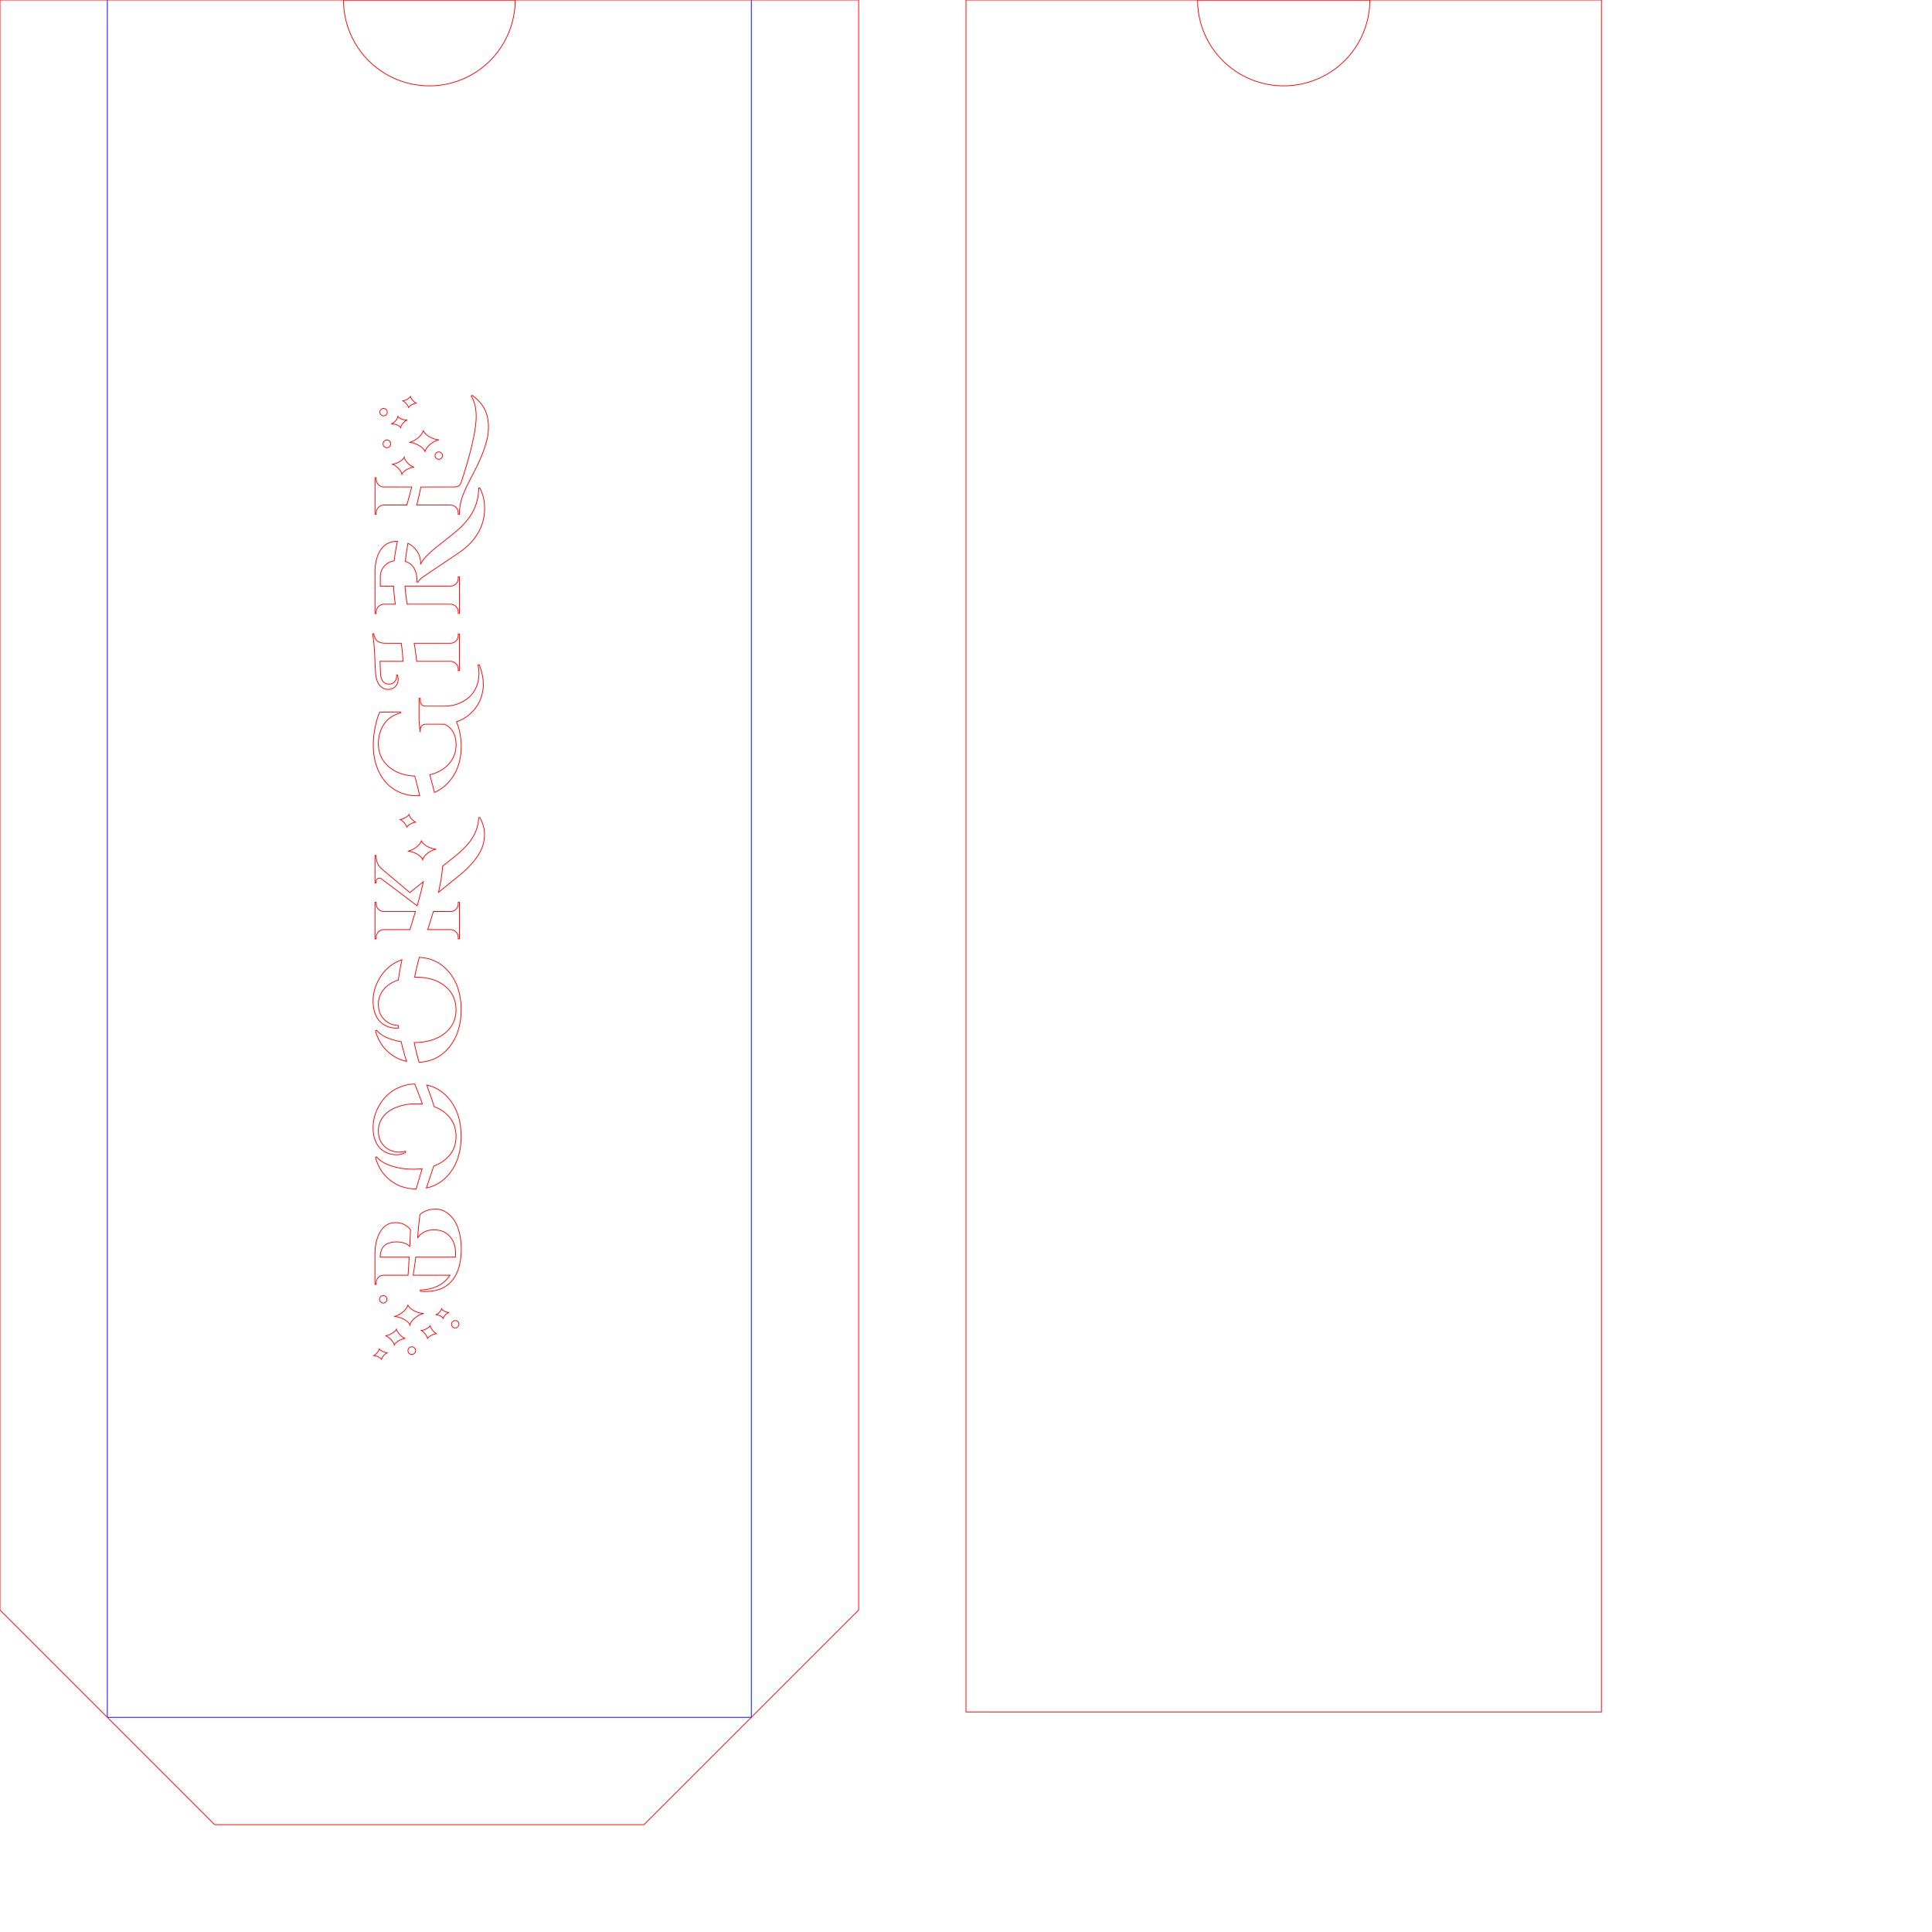
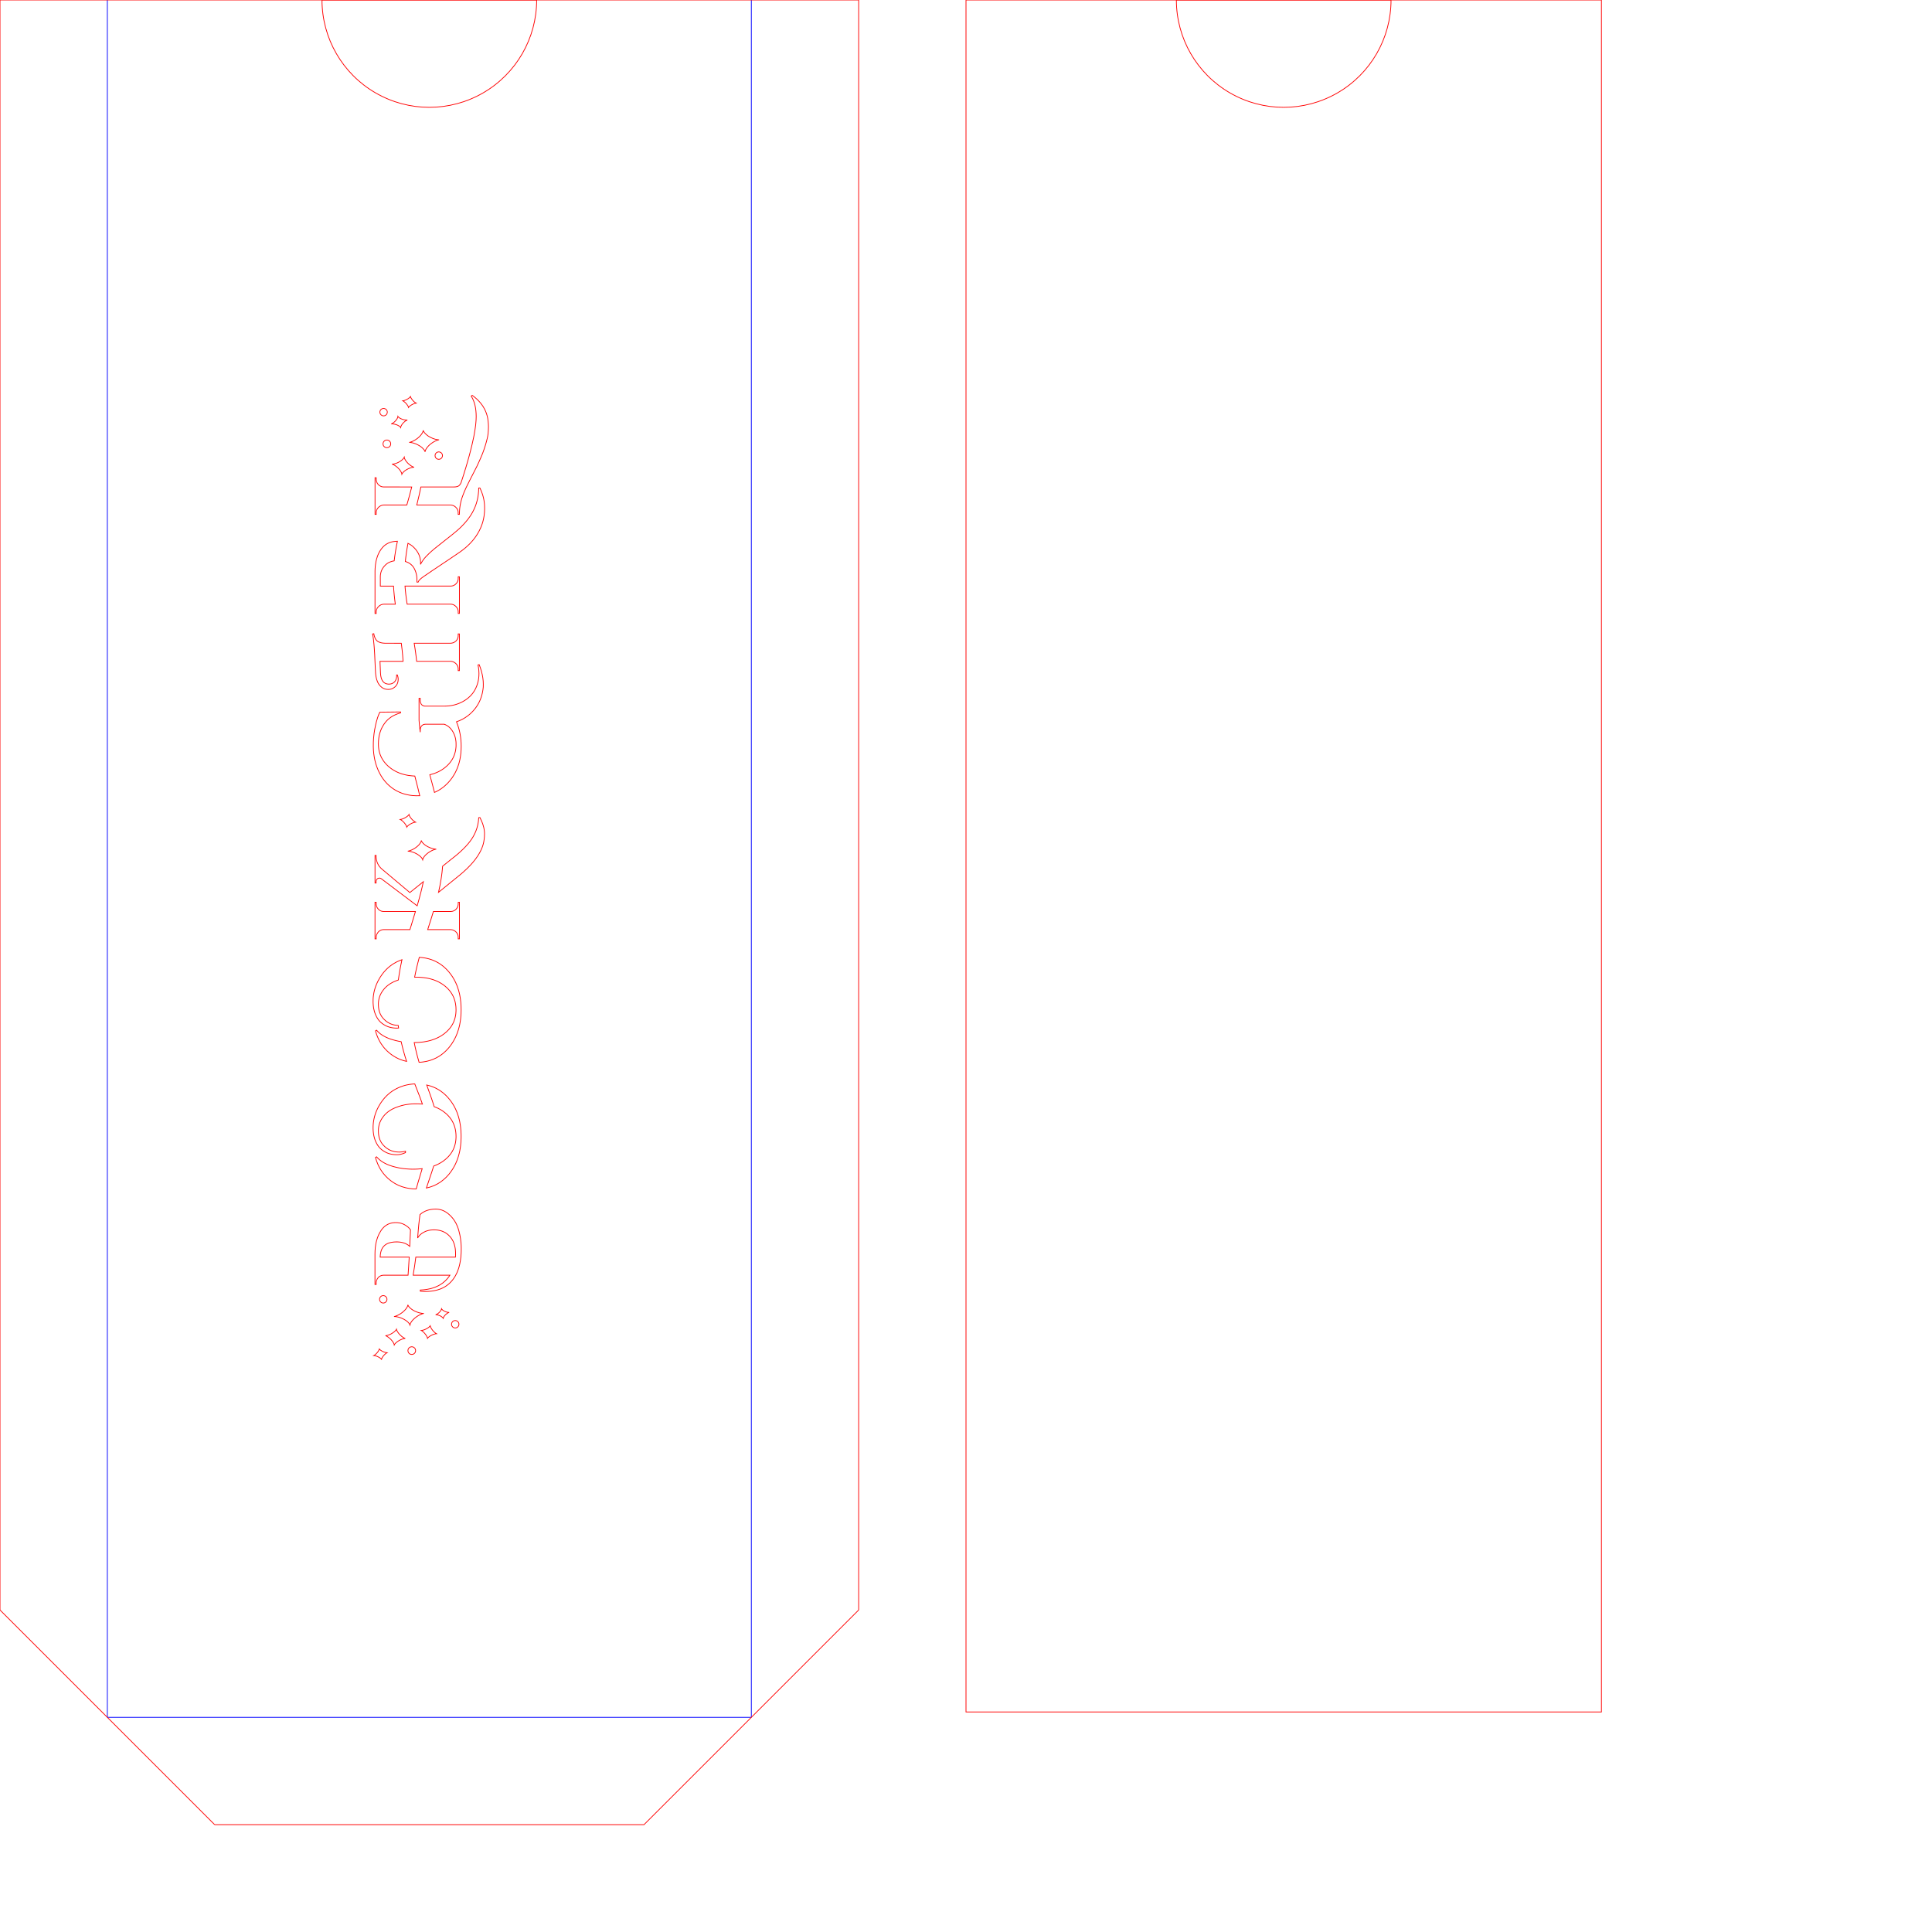
<svg xmlns="http://www.w3.org/2000/svg" width="180mm" height="180mm" viewBox="0 0 180 180" version="1.1" id="svg1">
  <defs id="defs1" />
  <g id="layer1">
    <g id="g12">
      <path id="path8" style="vector-effect:non-scaling-stroke;fill:none;stroke:#0000ff;stroke-width:0.265;-inkscape-stroke:hairline" d="M 70,1.1240234e-6 V 160 m 0,0 H 10 m 0,0 V 1.1240234e-6" />
      <path id="path7" style="vector-effect:non-scaling-stroke;fill:none;stroke:#ff0000;stroke-width:0.265;-inkscape-stroke:hairline" d="M 80,1.1240234e-6 V 150 M 70,160 80,150 M 70,1.1240234e-6 H 80 M 70,160 60,170 H 20 M 10,160 20,170 M 10,9.1240234e-6 0,1.1240234e-6 V 150 l 10,10 M 10,1.1240234e-6 h 60" />
-       <path style="vector-effect:non-scaling-stroke;fill:none;stroke:#ff0000;stroke-width:0.265;-inkscape-stroke:hairline" id="path11" d="m 48,0 a 8,8 0 0 1 -4,6.928 8,8 0 0 1 -8,-2e-7 A 8,8 0 0 1 32,0 h 8 z" />
+       <path style="vector-effect:non-scaling-stroke;fill:none;stroke:#ff0000;stroke-width:0.265;-inkscape-stroke:hairline" id="path11" d="m 50,0 a 10,10 0 0 1 -5,8.66 10,10 0 0 1 -10,-2e-7 A 10,10 0 0 1 30,0 h 10 z" />
      <path id="cut" fill-rule="evenodd" style="vector-effect:non-scaling-stroke;fill:none;stroke:#ff0000;stroke-width:0.265" d="m 35.326,125.731 -0.032,0.072 -0.055,0.093 -0.059,0.082 -0.069,0.082 -0.073,0.075 -0.088,0.077 -0.073,0.052 -0.059,0.031 0.081,0.007 0.116,0.028 0.118,0.041 0.098,0.043 0.093,0.049 0.099,0.064 0.081,0.068 0.042,0.053 0.017,-0.066 0.046,-0.095 0.064,-0.099 0.065,-0.083 0.072,-0.079 0.091,-0.086 0.094,-0.072 0.071,-0.039 -0.081,-0.007 -0.116,-0.028 -0.118,-0.041 -0.098,-0.043 -0.093,-0.049 -0.099,-0.064 -0.081,-0.068 -0.042,-0.053 z m 0.189,-4.964 -0.052,0.043 -0.043,0.052 -0.032,0.06 -0.02,0.065 -0.007,0.067 0.007,0.067 0.02,0.065 0.032,0.06 0.043,0.052 0.052,0.043 0.06,0.032 0.065,0.02 0.067,0.007 0.067,-0.007 0.065,-0.02 0.06,-0.032 0.052,-0.043 0.043,-0.052 0.032,-0.06 0.02,-0.065 0.007,-0.067 -0.007,-0.067 -0.02,-0.065 -0.032,-0.06 -0.043,-0.052 -0.052,-0.043 -0.06,-0.032 -0.065,-0.02 -0.067,-0.007 -0.067,0.007 -0.065,0.02 z m 1.159,-25.287 -0.202,-0.062 -0.129,-0.053 -0.185,-0.098 -0.117,-0.077 -0.113,-0.087 -0.161,-0.149 -0.135,-0.153 -0.093,-0.132 -0.08,-0.141 -0.067,-0.15 -0.054,-0.16 -0.041,-0.17 -0.028,-0.179 -0.015,-0.188 -0.002,-0.191 0.006,-0.118 0.013,-0.116 0.019,-0.114 0.04,-0.168 0.054,-0.164 0.068,-0.159 0.082,-0.155 0.096,-0.151 0.109,-0.147 0.119,-0.139 0.132,-0.13 0.143,-0.121 0.155,-0.113 0.11,-0.07 0.175,-0.098 0.123,-0.06 0.195,-0.083 0.222,-0.082 0.065,-0.447 0.076,-0.458 0.095,-0.502 0.101,-0.482 -0.259,0.101 -0.204,0.093 -0.099,0.051 -0.193,0.109 -0.185,0.12 -0.177,0.131 -0.17,0.142 -0.082,0.075 -0.158,0.158 -0.15,0.169 -0.072,0.088 -0.139,0.185 -0.131,0.196 -0.063,0.102 -0.149,0.266 -0.117,0.246 -0.1,0.249 -0.083,0.253 -0.046,0.17 -0.038,0.172 -0.043,0.261 -0.019,0.176 -0.011,0.177 -0.002,0.314 0.017,0.26 0.024,0.187 0.021,0.12 0.055,0.231 0.052,0.165 0.04,0.106 0.068,0.152 0.061,0.119 0.058,0.1 0.061,0.094 0.087,0.116 0.069,0.08 0.073,0.074 0.102,0.089 0.133,0.098 0.133,0.085 0.108,0.06 0.137,0.064 0.111,0.043 0.139,0.043 0.112,0.028 0.146,0.027 0.152,0.018 0.157,0.01 0.129,0.001 0.131,-0.009 -0.035,-0.24 -0.213,-0.018 z m 0.219,1.472 -0.238,-0.062 -0.234,-0.071 -0.221,-0.08 -0.207,-0.089 -0.13,-0.064 -0.124,-0.068 -0.118,-0.072 -0.112,-0.076 -0.105,-0.08 -0.099,-0.084 -0.093,-0.088 -0.128,-0.139 -0.101,0.067 0.103,0.329 0.08,0.209 0.089,0.202 0.151,0.288 0.113,0.183 0.186,0.26 0.136,0.164 0.221,0.231 0.241,0.214 0.171,0.132 0.265,0.176 0.183,0.104 0.189,0.093 0.096,0.042 0.196,0.076 0.201,0.066 0.275,0.07 -0.146,-0.473 -0.128,-0.446 -0.118,-0.448 -0.112,-0.467 -0.238,-0.043 z m -0.024,16.955 -0.152,0.006 -0.146,0.017 -0.14,0.029 -0.134,0.04 -0.128,0.052 -0.122,0.064 -0.116,0.075 -0.11,0.087 -0.053,0.048 -0.101,0.104 -0.095,0.116 -0.088,0.127 -0.123,0.209 -0.074,0.147 -0.067,0.153 -0.06,0.159 -0.076,0.249 -0.042,0.173 -0.035,0.179 -0.04,0.279 -0.024,0.292 -0.008,0.305 v 2.854 h 0.112 l 0.001,-0.193 0.009,-0.076 0.013,-0.059 0.023,-0.071 0.024,-0.055 0.037,-0.069 0.054,-0.081 0.082,-0.091 0.07,-0.055 0.077,-0.044 0.114,-0.043 0.093,-0.019 0.1,-0.008 h 2.273 l 0.059,-0.866 0.049,-0.82 h -2.706 l 0.017,-0.233 0.026,-0.16 0.023,-0.1 0.028,-0.094 0.033,-0.089 0.038,-0.084 0.043,-0.078 0.047,-0.073 0.052,-0.067 0.057,-0.062 0.095,-0.084 0.07,-0.051 0.076,-0.046 0.082,-0.041 0.087,-0.036 0.141,-0.045 0.101,-0.024 0.162,-0.027 0.115,-0.012 0.183,-0.009 0.128,1e-4 0.185,0.011 0.118,0.015 0.113,0.021 0.109,0.027 0.155,0.051 0.098,0.042 0.093,0.047 0.088,0.053 0.084,0.059 0.109,0.092 0.07,-1.543 -0.106,-0.135 -0.078,-0.08 -0.057,-0.051 -0.158,-0.117 -0.104,-0.065 -0.108,-0.058 -0.074,-0.034 -0.114,-0.044 -0.117,-0.035 -0.08,-0.019 -0.207,-0.03 z m 1.837,-28.985 -2.985,-4e-4 -0.094,-0.009 -0.11,-0.028 -0.102,-0.046 -0.076,-0.05 -0.088,-0.08 -0.075,-0.092 -0.037,-0.059 -0.03,-0.061 -0.024,-0.064 -0.018,-0.066 -0.016,-0.116 -0.001,-0.183 -0.112,-0.011 v 3.416 h 0.112 l 0.001,-0.193 0.009,-0.076 0.013,-0.059 0.023,-0.071 0.024,-0.055 0.075,-0.124 0.06,-0.074 0.09,-0.081 0.101,-0.062 0.112,-0.043 0.092,-0.019 0.098,-0.008 h 2.447 z m -1.807,38.985 -0.076,0.089 -0.119,0.107 -0.121,0.087 -0.136,0.081 -0.14,0.068 -0.163,0.061 -0.129,0.033 -0.099,0.01 0.042,0.014 0.07,0.033 0.149,0.094 0.144,0.116 0.113,0.11 0.101,0.117 0.1,0.142 0.042,0.076 0.029,0.064 0.02,0.063 0.005,0.036 0.015,-0.033 0.037,-0.055 0.046,-0.054 0.062,-0.061 0.135,-0.109 0.13,-0.085 0.139,-0.075 0.17,-0.072 0.169,-0.049 0.076,-0.013 0.044,-0.002 -0.092,-0.037 -0.115,-0.067 -0.111,-0.08 -0.116,-0.1 -0.137,-0.142 -0.071,-0.088 -0.06,-0.086 -0.047,-0.079 -0.034,-0.068 -0.025,-0.07 -0.009,-0.049 -0.015,0.033 z m 0.881,-16.526 v -0.124 l -0.151,0.034 -0.125,0.021 -0.148,0.016 -0.123,0.006 -0.125,-6e-4 -0.149,-0.01 -0.144,-0.019 -0.14,-0.029 -0.202,-0.062 -0.129,-0.053 -0.124,-0.063 -0.178,-0.113 -0.168,-0.134 -0.157,-0.156 -0.084,-0.099 -0.064,-0.087 -0.058,-0.091 -0.076,-0.144 -0.043,-0.101 -0.037,-0.106 -0.032,-0.11 -0.026,-0.114 -0.02,-0.118 -0.014,-0.122 -0.009,-0.127 -0.002,-0.191 0.006,-0.118 0.013,-0.116 0.019,-0.114 0.04,-0.168 0.034,-0.11 0.041,-0.108 0.047,-0.106 0.053,-0.104 0.059,-0.102 0.101,-0.15 0.112,-0.144 0.081,-0.091 0.086,-0.088 0.092,-0.084 0.097,-0.08 0.155,-0.112 0.11,-0.07 0.116,-0.066 0.121,-0.062 0.191,-0.086 0.34,-0.126 0.284,-0.083 0.22,-0.051 0.15,-0.028 0.309,-0.044 0.239,-0.021 0.163,-0.009 0.388,-0.003 0.27,0.012 0.165,0.014 -0.128,-0.363 -0.141,-0.382 -0.441,-1.134 -0.179,0.01 -0.193,0.019 -0.19,0.028 -0.186,0.037 -0.183,0.045 -0.18,0.054 -0.177,0.063 -0.163,0.066 -0.103,0.045 -0.2,0.099 -0.097,0.053 -0.189,0.115 -0.091,0.061 -0.177,0.131 -0.086,0.07 -0.166,0.147 -0.08,0.077 -0.154,0.163 -0.074,0.086 -0.143,0.179 -0.135,0.19 -0.065,0.099 -0.124,0.206 -0.088,0.162 -0.08,0.163 -0.073,0.165 -0.065,0.167 -0.057,0.168 -0.05,0.17 -0.042,0.171 -0.034,0.173 -0.027,0.174 -0.019,0.176 -0.011,0.177 -0.003,0.247 0.008,0.199 0.011,0.129 0.024,0.187 0.033,0.179 0.043,0.172 0.052,0.165 0.062,0.157 0.071,0.15 0.074,0.137 0.081,0.126 0.087,0.116 0.069,0.08 0.098,0.097 0.104,0.087 0.159,0.113 0.134,0.081 0.136,0.069 0.138,0.057 0.167,0.054 0.17,0.04 0.148,0.024 0.185,0.017 0.193,0.004 0.162,-0.012 0.132,-0.022 0.203,-0.055 0.139,-0.051 0.106,-0.045 z m 0.641,1.55 -0.266,-0.008 -0.261,-0.017 -0.257,-0.026 -0.169,-0.022 -0.249,-0.041 -0.245,-0.05 -0.24,-0.059 -0.235,-0.068 -0.226,-0.077 -0.212,-0.086 -0.198,-0.095 -0.184,-0.104 -0.17,-0.113 -0.156,-0.121 -0.142,-0.13 -0.128,-0.139 -0.101,0.067 0.103,0.329 0.124,0.311 0.144,0.294 0.165,0.277 0.186,0.26 0.207,0.242 0.227,0.225 0.248,0.208 0.262,0.184 0.181,0.109 0.092,0.051 0.189,0.093 0.096,0.042 0.196,0.076 0.1,0.034 0.308,0.086 0.319,0.061 0.331,0.037 0.318,0.012 0.186,-0.662 0.37,-1.229 -0.381,0.035 -0.293,0.012 z m 1.018,-26.782 -1.254,1.009 -2.607,-2.191 -0.126,-0.122 -0.11,-0.131 -0.093,-0.14 -0.052,-0.098 -0.045,-0.102 -0.037,-0.106 -0.042,-0.166 -0.025,-0.175 -0.007,-0.122 -9e-4,-0.107 h -0.101 v 2.574 h 0.101 l 0.001,-0.149 0.018,-0.098 0.017,-0.043 0.022,-0.039 0.027,-0.035 0.032,-0.03 0.038,-0.026 0.037,-0.018 0.043,-0.013 0.047,-0.008 0.051,-0.002 0.031,0.004 0.04,0.012 0.042,0.019 0.063,0.041 3.317,2.504 0.18,-0.631 0.156,-0.587 0.132,-0.542 z m -1.464,39.531 -0.034,0.079 -0.034,0.062 -0.069,0.103 -0.058,0.073 -0.143,0.15 -0.171,0.145 -0.186,0.128 -0.184,0.102 -0.2,0.086 -0.091,0.03 -0.093,0.021 0.096,10e-4 0.095,0.01 0.121,0.021 0.141,0.034 0.153,0.049 0.104,0.04 0.205,0.097 0.186,0.113 0.082,0.06 0.104,0.089 0.081,0.085 0.058,0.075 0.036,0.06 0.024,0.063 0.01,-0.066 0.023,-0.066 0.041,-0.085 0.062,-0.1 0.084,-0.109 0.067,-0.075 0.159,-0.149 0.18,-0.137 0.094,-0.061 0.139,-0.079 0.13,-0.063 0.114,-0.046 0.091,-0.03 0.093,-0.021 -0.096,-10e-4 -0.095,-0.01 -0.213,-0.043 -0.201,-0.062 -0.208,-0.086 -0.101,-0.051 -0.142,-0.084 -0.086,-0.059 -0.112,-0.09 -0.089,-0.087 -0.065,-0.079 -0.053,-0.084 -0.024,-0.063 -0.006,0.049 z m 0.189,3.855 -0.054,0.044 -0.044,0.054 -0.033,0.062 -0.02,0.067 -0.007,0.07 0.007,0.07 0.02,0.067 0.033,0.062 0.044,0.054 0.054,0.045 0.062,0.033 0.067,0.02 0.07,0.007 0.07,-0.007 0.067,-0.02 0.062,-0.033 0.054,-0.045 0.045,-0.054 0.033,-0.062 0.02,-0.067 0.007,-0.07 -0.007,-0.07 -0.02,-0.067 -0.033,-0.062 -0.045,-0.054 -0.054,-0.044 -0.062,-0.033 -0.067,-0.02 -0.07,-0.007 -0.07,0.007 -0.067,0.02 z m 1.867,-1.949 -0.075,0.068 -0.084,0.062 -0.101,0.062 -0.111,0.057 -0.112,0.048 -0.129,0.043 -0.101,0.023 -0.076,0.006 0.082,0.046 0.107,0.086 0.103,0.102 0.081,0.094 0.073,0.099 0.072,0.118 0.052,0.114 0.015,0.05 0.004,0.029 0.015,-0.025 0.034,-0.04 0.094,-0.083 0.114,-0.078 0.107,-0.06 0.113,-0.053 0.136,-0.051 0.133,-0.035 0.093,-0.009 -0.081,-0.046 -0.107,-0.086 -0.103,-0.102 -0.081,-0.095 -0.073,-0.099 -0.072,-0.118 -0.052,-0.114 -0.015,-0.05 -0.004,-0.029 -0.015,0.025 z m -1.54,-4.779 h 3.425 l -0.071,0.106 -0.154,0.2 -0.169,0.183 -0.09,0.085 -0.192,0.158 -0.207,0.141 -0.109,0.064 -0.113,0.06 -0.238,0.107 -0.253,0.09 -0.132,0.038 -0.136,0.034 -0.284,0.056 -0.299,0.039 -0.315,0.022 0.011,0.112 0.187,0.015 0.187,0.007 0.185,-5e-4 0.215,-0.009 0.207,-0.018 0.2,-0.027 0.192,-0.036 0.185,-0.044 0.263,-0.083 0.166,-0.067 0.158,-0.076 0.15,-0.085 0.142,-0.093 0.135,-0.102 0.101,-0.086 0.097,-0.09 0.092,-0.095 0.088,-0.1 0.084,-0.104 0.079,-0.109 0.075,-0.113 0.071,-0.118 0.129,-0.249 0.058,-0.132 0.103,-0.277 0.045,-0.145 0.077,-0.305 0.06,-0.323 0.043,-0.342 0.026,-0.36 0.006,-0.187 0.002,-0.269 -0.006,-0.231 -0.014,-0.228 -0.041,-0.374 -0.035,-0.221 -0.043,-0.218 -0.088,-0.357 -0.064,-0.209 -0.048,-0.134 -0.111,-0.256 -0.062,-0.121 -0.102,-0.174 -0.074,-0.111 -0.079,-0.107 -0.083,-0.102 -0.134,-0.146 -0.144,-0.137 -0.099,-0.084 -0.101,-0.076 -0.102,-0.069 -0.157,-0.089 -0.107,-0.05 -0.108,-0.042 -0.11,-0.034 -0.169,-0.037 -0.115,-0.015 -0.116,-0.008 -0.117,-5e-4 -0.227,0.013 -0.162,0.021 -0.104,0.019 -0.199,0.051 -0.186,0.067 -0.173,0.084 -0.16,0.099 -0.075,0.053 -0.128,0.103 -0.063,0.478 -0.053,0.482 -0.048,0.529 -0.055,0.695 0.075,-0.118 0.102,-0.125 0.095,-0.092 0.134,-0.104 0.152,-0.092 0.165,-0.082 0.142,-0.053 0.152,-0.042 0.162,-0.03 0.217,-0.02 0.212,-0.002 0.216,0.016 0.205,0.034 0.131,0.033 0.126,0.041 0.179,0.078 0.114,0.062 0.161,0.109 0.102,0.083 0.143,0.14 0.088,0.101 0.08,0.107 0.106,0.172 0.061,0.123 0.054,0.129 0.046,0.136 0.054,0.216 0.027,0.152 0.019,0.158 0.014,0.249 -6e-4,0.204 -0.01,0.197 h -3.694 l -0.113,0.833 z m 0.698,-27.75 0.261,0.023 0.252,0.035 0.243,0.047 0.118,0.028 0.229,0.064 0.111,0.037 0.216,0.082 0.104,0.045 0.202,0.1 0.098,0.054 0.189,0.117 0.179,0.129 0.086,0.069 0.162,0.142 0.075,0.074 0.072,0.076 0.134,0.157 0.061,0.081 0.112,0.169 0.098,0.176 0.084,0.183 0.037,0.095 0.063,0.195 0.026,0.1 0.042,0.206 0.028,0.213 0.009,0.11 0.007,0.225 -0.002,0.113 -0.015,0.219 -0.013,0.107 -0.017,0.105 -0.045,0.205 -0.028,0.1 -0.067,0.194 -0.039,0.095 -0.09,0.183 -0.105,0.176 -0.058,0.086 -0.062,0.084 -0.135,0.162 -0.15,0.155 -0.081,0.075 -0.172,0.144 -0.091,0.069 -0.19,0.129 -0.099,0.06 -0.102,0.057 -0.211,0.105 -0.221,0.094 -0.231,0.082 -0.119,0.037 -0.247,0.064 -0.127,0.028 -0.262,0.047 -0.135,0.019 -0.278,0.029 -0.143,0.01 -0.361,0.012 0.088,0.422 0.11,0.471 0.122,0.472 0.133,0.472 0.212,-0.015 0.147,-0.017 0.286,-0.047 0.139,-0.031 0.271,-0.076 0.132,-0.045 0.129,-0.05 0.251,-0.113 0.241,-0.132 0.231,-0.151 0.112,-0.083 0.109,-0.087 0.211,-0.189 0.201,-0.208 0.097,-0.111 0.094,-0.116 0.175,-0.239 0.159,-0.251 0.143,-0.262 0.066,-0.135 0.062,-0.138 0.112,-0.284 0.096,-0.295 0.08,-0.306 0.034,-0.157 0.056,-0.323 0.022,-0.166 0.032,-0.339 0.01,-0.174 0.008,-0.356 -0.008,-0.358 -0.024,-0.346 -0.04,-0.335 -0.056,-0.323 -0.034,-0.157 -0.08,-0.306 -0.096,-0.294 -0.054,-0.143 -0.119,-0.277 -0.135,-0.265 -0.151,-0.254 -0.167,-0.242 -0.183,-0.231 -0.196,-0.217 -0.206,-0.198 -0.216,-0.179 -0.227,-0.161 -0.117,-0.073 -0.242,-0.132 -0.252,-0.113 -0.13,-0.05 -0.267,-0.085 -0.277,-0.066 -0.287,-0.047 -0.148,-0.017 -0.186,-0.013 -0.131,0.5 -0.115,0.47 -0.096,0.427 -0.093,0.452 0.29,-4e-4 z m 1.938,30.924 -0.029,0.069 -0.054,0.088 -0.061,0.076 -0.073,0.075 -0.079,0.068 -0.078,0.056 -0.085,0.049 -0.079,0.031 0.085,0.002 0.119,0.022 0.119,0.037 0.097,0.041 0.089,0.049 0.092,0.065 0.072,0.07 0.034,0.055 0.013,-0.063 0.044,-0.091 0.064,-0.092 0.067,-0.076 0.077,-0.072 0.099,-0.075 0.104,-0.061 0.079,-0.031 -0.07,-8e-4 -0.091,-0.014 -0.09,-0.023 -0.097,-0.034 -0.118,-0.055 -0.119,-0.077 -0.079,-0.073 -0.029,-0.037 -0.014,-0.028 z m 1.561,-34.725 0.003,0.218 h 0.112 v -3.416 l -0.112,0.011 -0.001,0.183 -0.016,0.116 -0.018,0.066 -0.024,0.064 -0.03,0.061 -0.037,0.059 -0.075,0.092 -0.073,0.065 -0.098,0.065 -0.105,0.046 -0.089,0.024 -0.117,0.013 -1.631,4e-4 -0.217,0.706 -0.312,0.98 h 2.136 l 0.072,0.006 0.092,0.018 0.066,0.021 0.064,0.027 0.101,0.059 0.057,0.044 0.055,0.05 0.075,0.088 0.058,0.096 0.026,0.061 0.02,0.064 z m -1.569,16.171 0.184,0.123 0.175,0.135 0.162,0.142 0.147,0.15 0.134,0.157 0.119,0.165 0.105,0.172 0.091,0.18 0.077,0.187 0.063,0.195 0.049,0.202 0.035,0.21 0.021,0.217 0.007,0.225 -0.002,0.112 -0.015,0.22 -0.03,0.212 -0.045,0.205 -0.028,0.1 -0.067,0.194 -0.082,0.187 -0.097,0.18 -0.112,0.173 -0.062,0.084 -0.135,0.162 -0.15,0.155 -0.165,0.148 -0.179,0.14 -0.094,0.066 -0.195,0.123 -0.206,0.111 -0.216,0.1 -0.202,0.079 -0.186,0.577 -0.494,1.468 0.24,-0.058 0.134,-0.04 0.261,-0.094 0.127,-0.054 0.246,-0.123 0.236,-0.142 0.114,-0.078 0.221,-0.17 0.211,-0.189 0.102,-0.102 0.196,-0.217 0.094,-0.116 0.175,-0.24 0.159,-0.251 0.143,-0.262 0.066,-0.135 0.119,-0.278 0.103,-0.289 0.046,-0.149 0.08,-0.306 0.034,-0.157 0.056,-0.323 0.022,-0.166 0.032,-0.339 0.016,-0.35 0.002,-0.179 -0.002,-0.18 -0.016,-0.352 -0.032,-0.34 -0.022,-0.166 -0.056,-0.323 -0.034,-0.157 -0.08,-0.306 -0.096,-0.294 -0.054,-0.143 -0.119,-0.277 -0.135,-0.265 -0.074,-0.128 -0.159,-0.248 -0.175,-0.236 -0.19,-0.225 -0.099,-0.106 -0.102,-0.102 -0.211,-0.189 -0.222,-0.17 -0.232,-0.151 -0.242,-0.132 -0.125,-0.059 -0.257,-0.104 -0.132,-0.045 -0.135,-0.04 -0.203,-0.05 0.421,1.178 0.147,0.441 0.125,0.399 0.167,0.064 0.207,0.094 0.198,0.105 z m 1.082,19.677 -0.049,0.046 -0.039,0.055 -0.028,0.062 -0.015,0.066 -0.002,0.068 0.011,0.067 0.024,0.063 0.036,0.057 0.046,0.049 0.055,0.039 0.062,0.028 0.066,0.015 0.068,0.002 0.067,-0.011 0.063,-0.024 0.058,-0.036 0.049,-0.046 0.039,-0.055 0.028,-0.062 0.015,-0.066 0.002,-0.068 -0.011,-0.067 -0.024,-0.063 -0.036,-0.057 -0.046,-0.049 -0.055,-0.039 -0.062,-0.028 -0.066,-0.015 -0.068,-0.002 -0.067,0.011 -0.063,0.024 z m -6.655,-84.992 -0.052,0.043 -0.043,0.052 -0.032,0.06 -0.02,0.065 -0.007,0.067 0.007,0.067 0.02,0.065 0.032,0.06 0.043,0.052 0.052,0.043 0.06,0.032 0.065,0.02 0.067,0.007 0.067,-0.007 0.065,-0.02 0.06,-0.032 0.052,-0.043 0.043,-0.052 0.032,-0.06 0.02,-0.065 0.007,-0.067 -0.007,-0.067 -0.02,-0.065 -0.032,-0.06 -0.043,-0.052 -0.052,-0.043 -0.06,-0.032 -0.065,-0.02 -0.067,-0.007 -0.067,0.007 -0.065,0.02 z m 1.071,12.351 -0.137,0.03 -0.131,0.039 -0.125,0.048 -0.119,0.057 -0.113,0.066 -0.107,0.074 -0.101,0.083 -0.095,0.092 -0.089,0.101 -0.106,0.138 -0.097,0.147 -0.087,0.156 -0.078,0.165 -0.069,0.174 -0.086,0.278 -0.046,0.196 -0.052,0.311 -0.031,0.332 -0.009,0.233 -0.001,3.974 h 0.112 l 4e-4,-0.17 0.013,-0.116 0.032,-0.108 0.028,-0.061 0.034,-0.059 0.056,-0.074 0.102,-0.102 0.074,-0.057 0.099,-0.056 0.063,-0.025 0.066,-0.019 0.069,-0.012 0.072,-0.006 h 1.071 l -0.06,-0.48 -0.044,-0.408 -0.036,-0.409 -0.026,-0.389 h -1.23 v -0.854 l 0.003,-0.104 0.009,-0.101 0.025,-0.147 0.039,-0.141 0.052,-0.136 0.043,-0.087 0.049,-0.085 0.055,-0.082 0.094,-0.119 0.144,-0.148 0.12,-0.096 0.087,-0.056 0.092,-0.05 0.147,-0.063 0.159,-0.049 0.174,-0.036 0.057,-0.453 0.069,-0.452 0.08,-0.45 0.094,-0.47 -0.191,0.009 z m -0.772,-9.407 -0.054,0.045 -0.045,0.054 -0.033,0.062 -0.02,0.067 -0.007,0.07 0.007,0.07 0.02,0.067 0.033,0.062 0.045,0.054 0.054,0.045 0.062,0.033 0.067,0.02 0.07,0.007 0.07,-0.007 0.067,-0.02 0.062,-0.033 0.054,-0.045 0.045,-0.054 0.033,-0.062 0.02,-0.067 0.007,-0.07 -0.007,-0.07 -0.02,-0.067 -0.033,-0.062 -0.045,-0.054 -0.054,-0.045 -0.062,-0.033 -0.067,-0.02 -0.07,-0.007 -0.07,0.007 -0.067,0.02 z m 0.038,18.872 -0.117,-0.006 -0.11,-0.011 -0.102,-0.017 -0.095,-0.022 -0.142,-0.05 -0.075,-0.037 -0.068,-0.043 -0.061,-0.051 -0.056,-0.061 -0.05,-0.07 -0.045,-0.078 -0.04,-0.087 -0.045,-0.13 -0.028,-0.108 -0.022,-0.117 -0.112,0.022 0.05,0.301 0.034,0.262 0.041,0.399 0.028,0.335 0.04,0.628 0.06,1.35 0.022,0.376 0.021,0.191 0.019,0.12 0.035,0.169 0.028,0.105 0.067,0.193 0.06,0.129 0.045,0.079 0.049,0.073 0.079,0.099 0.055,0.06 0.087,0.08 0.093,0.068 0.065,0.038 0.102,0.047 0.071,0.025 0.074,0.019 0.115,0.018 0.121,0.006 0.078,-0.003 0.125,-0.018 0.096,-0.026 0.092,-0.037 0.088,-0.048 0.114,-0.081 0.081,-0.074 0.069,-0.081 0.058,-0.088 0.047,-0.096 0.035,-0.103 0.024,-0.111 0.013,-0.118 0.002,-0.109 -0.008,-0.086 -0.022,-0.111 -0.035,-0.122 -0.013,-0.037 h -0.067 l -0.003,0.158 -0.019,0.14 -0.037,0.126 -0.054,0.112 -0.056,0.08 -0.05,0.053 -0.075,0.059 -0.08,0.048 -0.107,0.044 -0.091,0.022 -0.096,0.011 -0.111,-5e-4 -0.114,-0.015 -0.104,-0.029 -0.095,-0.044 -0.085,-0.059 -0.075,-0.073 -0.034,-0.042 -0.061,-0.095 -0.051,-0.11 -0.022,-0.06 -0.019,-0.064 -0.032,-0.139 -0.022,-0.154 -0.012,-0.169 -0.045,-1.068 h 2.151 l -0.04,-0.558 -0.052,-0.524 -0.074,-0.603 z m 2.477,-14.559 -2.634,-7e-4 -0.127,-0.017 -0.06,-0.017 -0.057,-0.022 -0.11,-0.062 -0.078,-0.059 -0.067,-0.066 -0.056,-0.072 -0.058,-0.107 -0.039,-0.119 -0.019,-0.131 -0.002,-0.182 -0.112,-0.011 v 3.416 h 0.112 l 0.001,-0.194 0.007,-0.07 0.014,-0.067 0.02,-0.064 0.026,-0.061 0.033,-0.059 0.039,-0.056 0.079,-0.087 0.09,-0.077 0.099,-0.059 0.108,-0.042 0.093,-0.021 0.098,-0.009 h 2.143 l 0.274,-0.977 z m -0.352,26.869 -0.235,-0.046 -0.226,-0.058 -0.11,-0.033 -0.214,-0.075 -0.206,-0.087 -0.198,-0.098 -0.096,-0.053 -0.185,-0.116 -0.089,-0.062 -0.173,-0.133 -0.163,-0.144 -0.076,-0.074 -0.142,-0.154 -0.128,-0.161 -0.114,-0.167 -0.1,-0.174 -0.044,-0.089 -0.078,-0.184 -0.034,-0.095 -0.057,-0.194 -0.043,-0.201 -0.028,-0.208 -0.009,-0.106 -0.007,-0.218 0.008,-0.265 0.025,-0.255 0.041,-0.245 0.058,-0.235 0.074,-0.225 0.059,-0.145 0.066,-0.141 0.113,-0.203 0.128,-0.193 0.142,-0.181 0.158,-0.165 0.174,-0.149 0.19,-0.133 0.135,-0.08 0.142,-0.073 0.227,-0.096 0.16,-0.056 0.167,-0.048 v -0.09 l -1.933,0.022 -0.104,0.23 -0.059,0.151 -0.056,0.162 -0.103,0.353 -0.077,0.326 -0.084,0.421 -0.055,0.357 -0.045,0.435 -0.02,0.368 -0.004,0.412 0.013,0.335 0.03,0.325 0.046,0.316 0.062,0.306 0.078,0.297 0.094,0.287 0.11,0.278 0.083,0.18 0.087,0.175 0.142,0.25 0.155,0.235 0.169,0.22 0.182,0.205 0.129,0.129 0.135,0.122 0.213,0.171 0.227,0.156 0.237,0.137 0.246,0.119 0.169,0.069 0.172,0.061 0.266,0.076 0.274,0.058 0.187,0.029 0.191,0.02 0.294,0.015 0.335,-0.005 -0.187,-0.773 -0.272,-1.058 -0.274,-0.018 -0.247,-0.029 z m -0.942,-33.386 -0.03,0.083 -0.059,0.108 -0.068,0.095 -0.082,0.094 -0.09,0.086 -0.09,0.072 -0.099,0.065 -0.093,0.044 0.103,-0.005 0.145,0.015 0.146,0.033 0.119,0.04 0.111,0.049 0.116,0.068 0.092,0.076 0.026,0.03 0.019,0.032 0.002,-0.037 0.009,-0.038 0.046,-0.11 0.07,-0.114 0.075,-0.096 0.087,-0.091 0.114,-0.098 0.121,-0.081 0.093,-0.044 -0.084,0.005 -0.111,-0.008 -0.11,-0.018 -0.119,-0.031 -0.147,-0.054 -0.08,-0.039 -0.07,-0.041 -0.101,-0.078 -0.037,-0.041 -0.019,-0.032 z m 0.544,3.834 -0.09,0.106 -0.107,0.096 -0.134,0.096 -0.151,0.087 -0.157,0.072 -0.15,0.052 -0.157,0.037 -0.069,0.009 -0.069,0.002 0.066,0.021 0.064,0.028 0.08,0.042 0.092,0.057 0.164,0.125 0.128,0.12 0.113,0.129 0.048,0.064 0.06,0.093 0.045,0.084 0.03,0.071 0.017,0.055 0.007,0.055 0.022,-0.051 0.031,-0.049 0.048,-0.06 0.066,-0.069 0.083,-0.072 0.064,-0.049 0.144,-0.092 0.156,-0.08 0.192,-0.075 0.104,-0.029 0.089,-0.018 0.069,-0.009 0.069,-0.002 -0.066,-0.021 -0.064,-0.028 -0.08,-0.042 -0.092,-0.057 -0.164,-0.125 -0.128,-0.12 -0.113,-0.129 -0.048,-0.064 -0.06,-0.093 -0.045,-0.084 -0.03,-0.071 -0.017,-0.056 -0.007,-0.055 -0.022,0.051 z m 0.449,33.265 -0.073,0.07 -0.082,0.065 -0.099,0.066 -0.109,0.061 -0.111,0.052 -0.127,0.047 -0.1,0.026 -0.076,0.009 0.083,0.043 0.11,0.082 0.107,0.098 0.085,0.091 0.076,0.096 0.076,0.115 0.056,0.112 0.017,0.05 0.004,0.028 0.014,-0.025 0.033,-0.041 0.091,-0.086 0.111,-0.082 0.105,-0.064 0.111,-0.057 0.134,-0.056 0.132,-0.039 0.093,-0.012 -0.083,-0.043 -0.11,-0.082 -0.107,-0.098 -0.085,-0.091 -0.076,-0.096 -0.076,-0.115 -0.056,-0.112 -0.017,-0.05 -0.004,-0.028 -0.014,0.025 z m 0.151,-38.964 -0.057,0.058 -0.087,0.07 -0.086,0.057 -0.095,0.053 -0.097,0.045 -0.111,0.041 -0.087,0.023 -0.066,0.008 0.072,0.038 0.096,0.071 0.093,0.086 0.074,0.08 0.067,0.084 0.067,0.101 0.049,0.098 0.018,0.068 0.041,-0.058 0.08,-0.075 0.097,-0.072 0.091,-0.056 0.097,-0.05 0.117,-0.049 0.115,-0.034 0.081,-0.011 -0.072,-0.038 -0.096,-0.071 -0.093,-0.086 -0.074,-0.08 -0.067,-0.084 -0.067,-0.101 -0.049,-0.098 -0.018,-0.068 z m 1.019,41.424 -0.035,0.074 -0.034,0.058 -0.069,0.096 -0.058,0.068 -0.141,0.139 -0.168,0.132 -0.181,0.115 -0.178,0.091 -0.193,0.075 -0.088,0.025 -0.09,0.017 0.091,0.005 0.09,0.013 0.115,0.024 0.133,0.037 0.144,0.051 0.098,0.042 0.192,0.099 0.173,0.114 0.076,0.059 0.097,0.088 0.074,0.083 0.052,0.073 0.032,0.059 0.02,0.06 0.012,-0.063 0.024,-0.062 0.042,-0.08 0.062,-0.093 0.083,-0.101 0.067,-0.069 0.156,-0.137 0.176,-0.125 0.091,-0.055 0.135,-0.071 0.126,-0.056 0.11,-0.04 0.088,-0.025 0.09,-0.017 -0.091,-0.005 -0.09,-0.013 -0.202,-0.048 -0.19,-0.065 -0.196,-0.089 -0.095,-0.052 -0.133,-0.084 -0.08,-0.059 -0.103,-0.089 -0.082,-0.086 -0.06,-0.077 -0.047,-0.082 -0.02,-0.06 -0.007,0.046 z m 0.166,-38.176 -0.042,0.089 -0.04,0.068 -0.108,0.149 -0.068,0.078 -0.077,0.078 -0.084,0.076 -0.089,0.073 -0.188,0.131 -0.185,0.104 -0.086,0.04 -0.115,0.046 -0.091,0.029 -0.094,0.02 0.096,0.004 0.095,0.013 0.121,0.025 0.14,0.04 0.152,0.055 0.104,0.045 0.204,0.107 0.096,0.06 0.089,0.064 0.081,0.065 0.103,0.097 0.08,0.091 0.057,0.081 0.035,0.065 0.023,0.067 0.011,-0.07 0.023,-0.07 0.042,-0.089 0.063,-0.104 0.085,-0.114 0.068,-0.078 0.077,-0.078 0.084,-0.076 0.182,-0.141 0.095,-0.062 0.14,-0.081 0.131,-0.063 0.115,-0.046 0.091,-0.029 0.094,-0.02 -0.071,-0.002 -0.085,-0.01 -0.201,-0.042 -0.196,-0.063 -0.207,-0.09 -0.152,-0.083 -0.096,-0.06 -0.089,-0.064 -0.118,-0.098 -0.096,-0.096 -0.072,-0.088 -0.061,-0.097 -0.023,-0.051 -0.009,-0.035 -0.011,0.07 z m -1.461,16.055 h 4.061 l 0.095,0.009 0.068,0.014 0.107,0.038 0.099,0.056 0.091,0.073 0.051,0.052 0.045,0.055 0.039,0.057 0.033,0.059 0.026,0.061 0.02,0.064 0.014,0.066 0.007,0.068 0.001,0.192 h 0.112 v -3.416 h -0.112 l -0.003,0.218 -0.009,0.069 -0.016,0.067 -0.031,0.085 -0.03,0.061 -0.037,0.059 -0.043,0.056 -0.087,0.086 -0.097,0.069 -0.061,0.032 -0.064,0.026 -0.112,0.028 -0.118,0.009 h -4.25 l 0.032,0.385 0.046,0.429 0.056,0.431 z m 4.757,2.919 -0.009,0.118 -0.014,0.068 -0.02,0.065 -0.047,0.103 -0.037,0.059 -0.043,0.056 -0.032,0.036 -0.055,0.048 -0.097,0.066 -0.061,0.032 -0.064,0.026 -0.112,0.029 -0.118,0.013 h -3.394 l 0.071,0.444 0.066,0.457 0.052,0.414 0.039,0.37 h 3.166 l 0.072,0.006 0.069,0.012 0.067,0.019 0.064,0.025 0.102,0.056 0.095,0.073 0.053,0.051 0.045,0.053 0.039,0.056 0.033,0.059 0.026,0.061 0.02,0.064 0.014,0.067 0.007,0.07 0.001,0.194 h 0.112 v -3.416 h -0.112 z m -2.024,-17.035 -0.049,0.046 -0.039,0.055 -0.028,0.062 -0.015,0.066 -0.002,0.068 0.011,0.067 0.024,0.063 0.036,0.057 0.046,0.049 0.055,0.039 0.062,0.028 0.066,0.015 0.068,0.002 0.067,-0.011 0.063,-0.024 0.058,-0.036 0.049,-0.046 0.039,-0.055 0.028,-0.062 0.015,-0.066 0.002,-0.068 -0.011,-0.067 -0.024,-0.063 -0.036,-0.057 -0.046,-0.049 -0.055,-0.039 -0.062,-0.028 -0.066,-0.015 -0.068,-0.002 -0.067,0.011 -0.063,0.024 z m 4.047,3.294 h -0.113 l -0.005,0.19 -0.012,0.187 -0.03,0.276 -0.028,0.18 -0.035,0.178 -0.041,0.175 -0.074,0.258 -0.058,0.169 -0.064,0.166 -0.071,0.163 -0.096,0.198 -0.08,0.149 -0.087,0.149 -0.118,0.185 -0.212,0.294 -0.204,0.248 -0.21,0.235 -0.247,0.255 -0.192,0.179 -0.29,0.25 -0.284,0.234 -1.631,1.293 -0.326,0.277 -0.211,0.193 -0.321,0.321 -0.146,0.168 -0.093,0.123 -0.09,0.132 -0.087,0.141 -0.084,0.149 0.011,-0.123 -0.004,-0.153 -0.012,-0.127 -0.034,-0.186 -0.033,-0.121 -0.064,-0.177 -0.053,-0.115 -0.061,-0.112 -0.106,-0.164 -0.081,-0.106 -0.137,-0.154 -0.102,-0.099 -0.106,-0.09 -0.111,-0.082 -0.116,-0.073 -0.156,-0.081 -0.08,0.455 -0.067,0.43 -0.057,0.428 -0.041,0.379 0.119,0.04 0.129,0.056 0.12,0.066 0.11,0.076 0.101,0.086 0.091,0.096 0.082,0.106 0.072,0.117 0.061,0.122 0.068,0.167 0.042,0.129 0.043,0.176 0.023,0.135 0.018,0.185 0.004,0.367 h 0.112 l 0.013,-0.041 0.035,-0.065 0.052,-0.07 0.044,-0.049 0.145,-0.133 0.194,-0.146 0.841,-0.573 1.637,-1.096 0.861,-0.584 0.133,-0.093 0.255,-0.191 0.239,-0.198 0.114,-0.101 0.217,-0.207 0.103,-0.106 0.194,-0.217 0.091,-0.111 0.087,-0.112 0.164,-0.23 0.148,-0.236 0.133,-0.242 0.118,-0.249 0.053,-0.127 0.093,-0.249 0.075,-0.248 0.06,-0.257 0.035,-0.199 0.019,-0.135 0.026,-0.277 0.011,-0.286 -0.006,-0.318 -0.012,-0.162 -0.018,-0.16 -0.024,-0.159 -0.03,-0.157 -0.037,-0.155 -0.043,-0.154 -0.049,-0.152 -0.084,-0.226 -0.064,-0.148 z m 0.315,18.278 -0.011,-0.288 -0.032,-0.294 -0.053,-0.3 -0.074,-0.307 -0.096,-0.313 -0.117,-0.319 -0.112,0.022 0.05,0.276 0.027,0.239 0.013,0.271 -0.007,0.261 -0.028,0.255 -0.047,0.25 -0.071,0.256 -0.078,0.214 -0.092,0.203 -0.106,0.192 -0.121,0.181 -0.135,0.17 -0.15,0.159 -0.164,0.148 -0.178,0.138 -0.095,0.065 -0.2,0.121 -0.105,0.057 -0.221,0.105 -0.271,0.101 -0.167,0.05 -0.17,0.042 -0.173,0.034 -0.176,0.026 -0.24,0.021 -0.184,0.007 -1.863,-7e-4 -0.103,-0.017 -0.076,-0.029 -0.08,-0.053 -0.067,-0.073 -0.027,-0.043 -0.03,-0.064 -0.031,-0.11 -0.014,-0.126 -9e-4,-0.214 h -0.112 v 2.057 l 0.047,0.553 0.064,0.547 0.002,-0.202 0.006,-0.085 0.018,-0.096 0.029,-0.086 0.041,-0.075 0.065,-0.075 0.065,-0.05 0.091,-0.043 0.086,-0.022 0.096,-0.009 1.729,-3e-4 0.083,0.032 0.119,0.057 0.076,0.044 0.109,0.075 0.102,0.085 0.065,0.063 0.062,0.067 0.087,0.11 0.055,0.079 0.077,0.126 0.046,0.087 0.062,0.135 0.052,0.141 0.029,0.098 0.025,0.1 0.03,0.155 0.021,0.161 0.008,0.111 0.003,0.278 -0.005,0.105 -0.021,0.206 -0.035,0.199 -0.023,0.097 -0.056,0.189 -0.069,0.183 -0.083,0.176 -0.047,0.086 -0.104,0.166 -0.057,0.081 -0.061,0.079 -0.132,0.153 -0.146,0.147 -0.16,0.14 -0.084,0.067 -0.086,0.064 -0.179,0.12 -0.187,0.108 -0.196,0.097 -0.101,0.044 -0.208,0.08 -0.107,0.036 -0.3,0.082 0.258,0.961 0.177,0.684 0.152,-0.069 0.119,-0.061 0.232,-0.135 0.113,-0.074 0.218,-0.162 0.106,-0.087 0.205,-0.188 0.099,-0.101 0.19,-0.214 0.175,-0.226 0.082,-0.117 0.151,-0.241 0.07,-0.124 0.127,-0.256 0.112,-0.266 0.096,-0.276 0.042,-0.142 0.072,-0.291 0.056,-0.302 0.04,-0.312 0.024,-0.322 0.008,-0.332 -0.007,-0.304 -0.021,-0.298 -0.034,-0.293 -0.048,-0.288 -0.062,-0.282 -0.075,-0.277 -0.089,-0.272 -0.103,-0.267 0.239,-0.091 0.154,-0.068 0.149,-0.074 0.145,-0.08 0.14,-0.086 0.202,-0.14 0.192,-0.153 0.122,-0.11 0.118,-0.116 0.113,-0.121 0.109,-0.127 0.153,-0.2 0.138,-0.21 0.122,-0.22 0.107,-0.23 0.062,-0.159 0.056,-0.164 0.049,-0.168 0.042,-0.173 0.053,-0.29 0.03,-0.25 z m -0.663,-24.951 -0.01,0.329 -0.029,0.362 -0.022,0.193 -0.058,0.411 -0.077,0.443 -0.046,0.234 -0.166,0.75 -0.209,0.824 -0.163,0.59 -0.182,0.623 -0.202,0.655 -0.226,0.703 -0.041,0.101 -0.055,0.096 -0.09,0.114 -0.04,0.034 -0.047,0.03 -0.074,0.033 -0.063,0.019 -0.096,0.018 -0.08,0.008 -0.117,0.004 h -3.063 l -0.067,0.336 -0.088,0.405 -0.226,0.945 h 3.152 l 0.074,0.006 0.071,0.012 0.068,0.019 0.065,0.025 0.101,0.056 0.092,0.073 0.096,0.104 0.039,0.056 0.033,0.059 0.026,0.061 0.02,0.064 0.014,0.067 0.007,0.07 0.001,0.194 h 0.112 l 0.003,-0.161 0.013,-0.24 0.015,-0.159 0.033,-0.238 0.044,-0.236 0.056,-0.235 0.068,-0.233 0.051,-0.155 0.163,-0.423 0.175,-0.396 0.314,-0.637 0.689,-1.346 0.19,-0.409 0.185,-0.418 0.099,-0.235 0.1,-0.255 0.109,-0.304 0.083,-0.252 0.07,-0.233 0.08,-0.291 0.06,-0.244 0.044,-0.214 0.032,-0.213 0.025,-0.357 0.008,-0.276 -0.008,-0.244 -0.025,-0.284 -0.033,-0.236 -0.049,-0.23 -0.066,-0.223 -0.082,-0.217 -0.099,-0.21 -0.115,-0.204 -0.132,-0.197 -0.148,-0.191 -0.165,-0.184 -0.181,-0.177 -0.198,-0.171 -0.215,-0.164 -0.09,0.079 0.108,0.187 0.094,0.201 0.079,0.215 0.065,0.229 0.05,0.243 0.036,0.257 0.022,0.271 z m 0.348,37.374 -0.112,0.011 -0.023,0.272 -0.025,0.178 -0.032,0.175 -0.04,0.172 -0.048,0.17 -0.055,0.167 -0.063,0.164 -0.109,0.241 -0.126,0.234 -0.143,0.228 -0.163,0.227 -0.186,0.231 -0.21,0.234 -0.233,0.238 -0.256,0.242 -0.184,0.164 -0.295,0.248 -0.429,0.338 -0.747,0.601 -0.026,0.308 -0.029,0.279 -0.035,0.278 -0.047,0.323 -0.104,0.594 -0.138,0.648 2.021,-1.641 0.271,-0.232 0.374,-0.346 0.335,-0.344 0.202,-0.228 0.184,-0.228 0.086,-0.114 0.159,-0.226 0.073,-0.113 0.133,-0.225 0.115,-0.224 0.098,-0.224 0.073,-0.202 0.053,-0.187 0.043,-0.195 0.038,-0.254 0.019,-0.212 0.008,-0.275 -0.007,-0.171 -0.03,-0.235 -0.038,-0.181 -0.071,-0.249 -0.044,-0.128 -0.078,-0.195 -0.125,-0.267 z" />
    </g>
    <g id="g11" transform="matrix(1.00339,0,0,1,-0.04109321,0)" style="stroke-width:0.998">
-       <path style="vector-effect:non-scaling-stroke;fill:none;stroke:#ff0000;stroke-width:0.264;-inkscape-stroke:hairline" id="path11-1" d="m 127.237,-6.1853029e-7 a 8,8 0 0 1 -4,6.928 8,8 0 0 1 -8,-2e-7 8,8 0 0 1 -4,-6.928 h 8 z" />
+       <path style="vector-effect:non-scaling-stroke;fill:none;stroke:#ff0000;stroke-width:0.264;-inkscape-stroke:hairline" id="path11-1" d="M 129.203,-7.7316287e-7 A 9.966,10 0 0 1 124.22,8.66 a 9.966,10 0 0 1 -9.966,-2e-7 A 9.966,10 0 0 1 109.271,-7.7316287e-7 h 9.966 z" />
      <rect style="vector-effect:non-scaling-stroke;fill:none;stroke:#ff0000;stroke-width:0.264;-inkscape-stroke:hairline" id="rect2" width="59" height="159.5" x="90" y="0" transform="translate(-0.2630997)" />
    </g>
  </g>
</svg>
